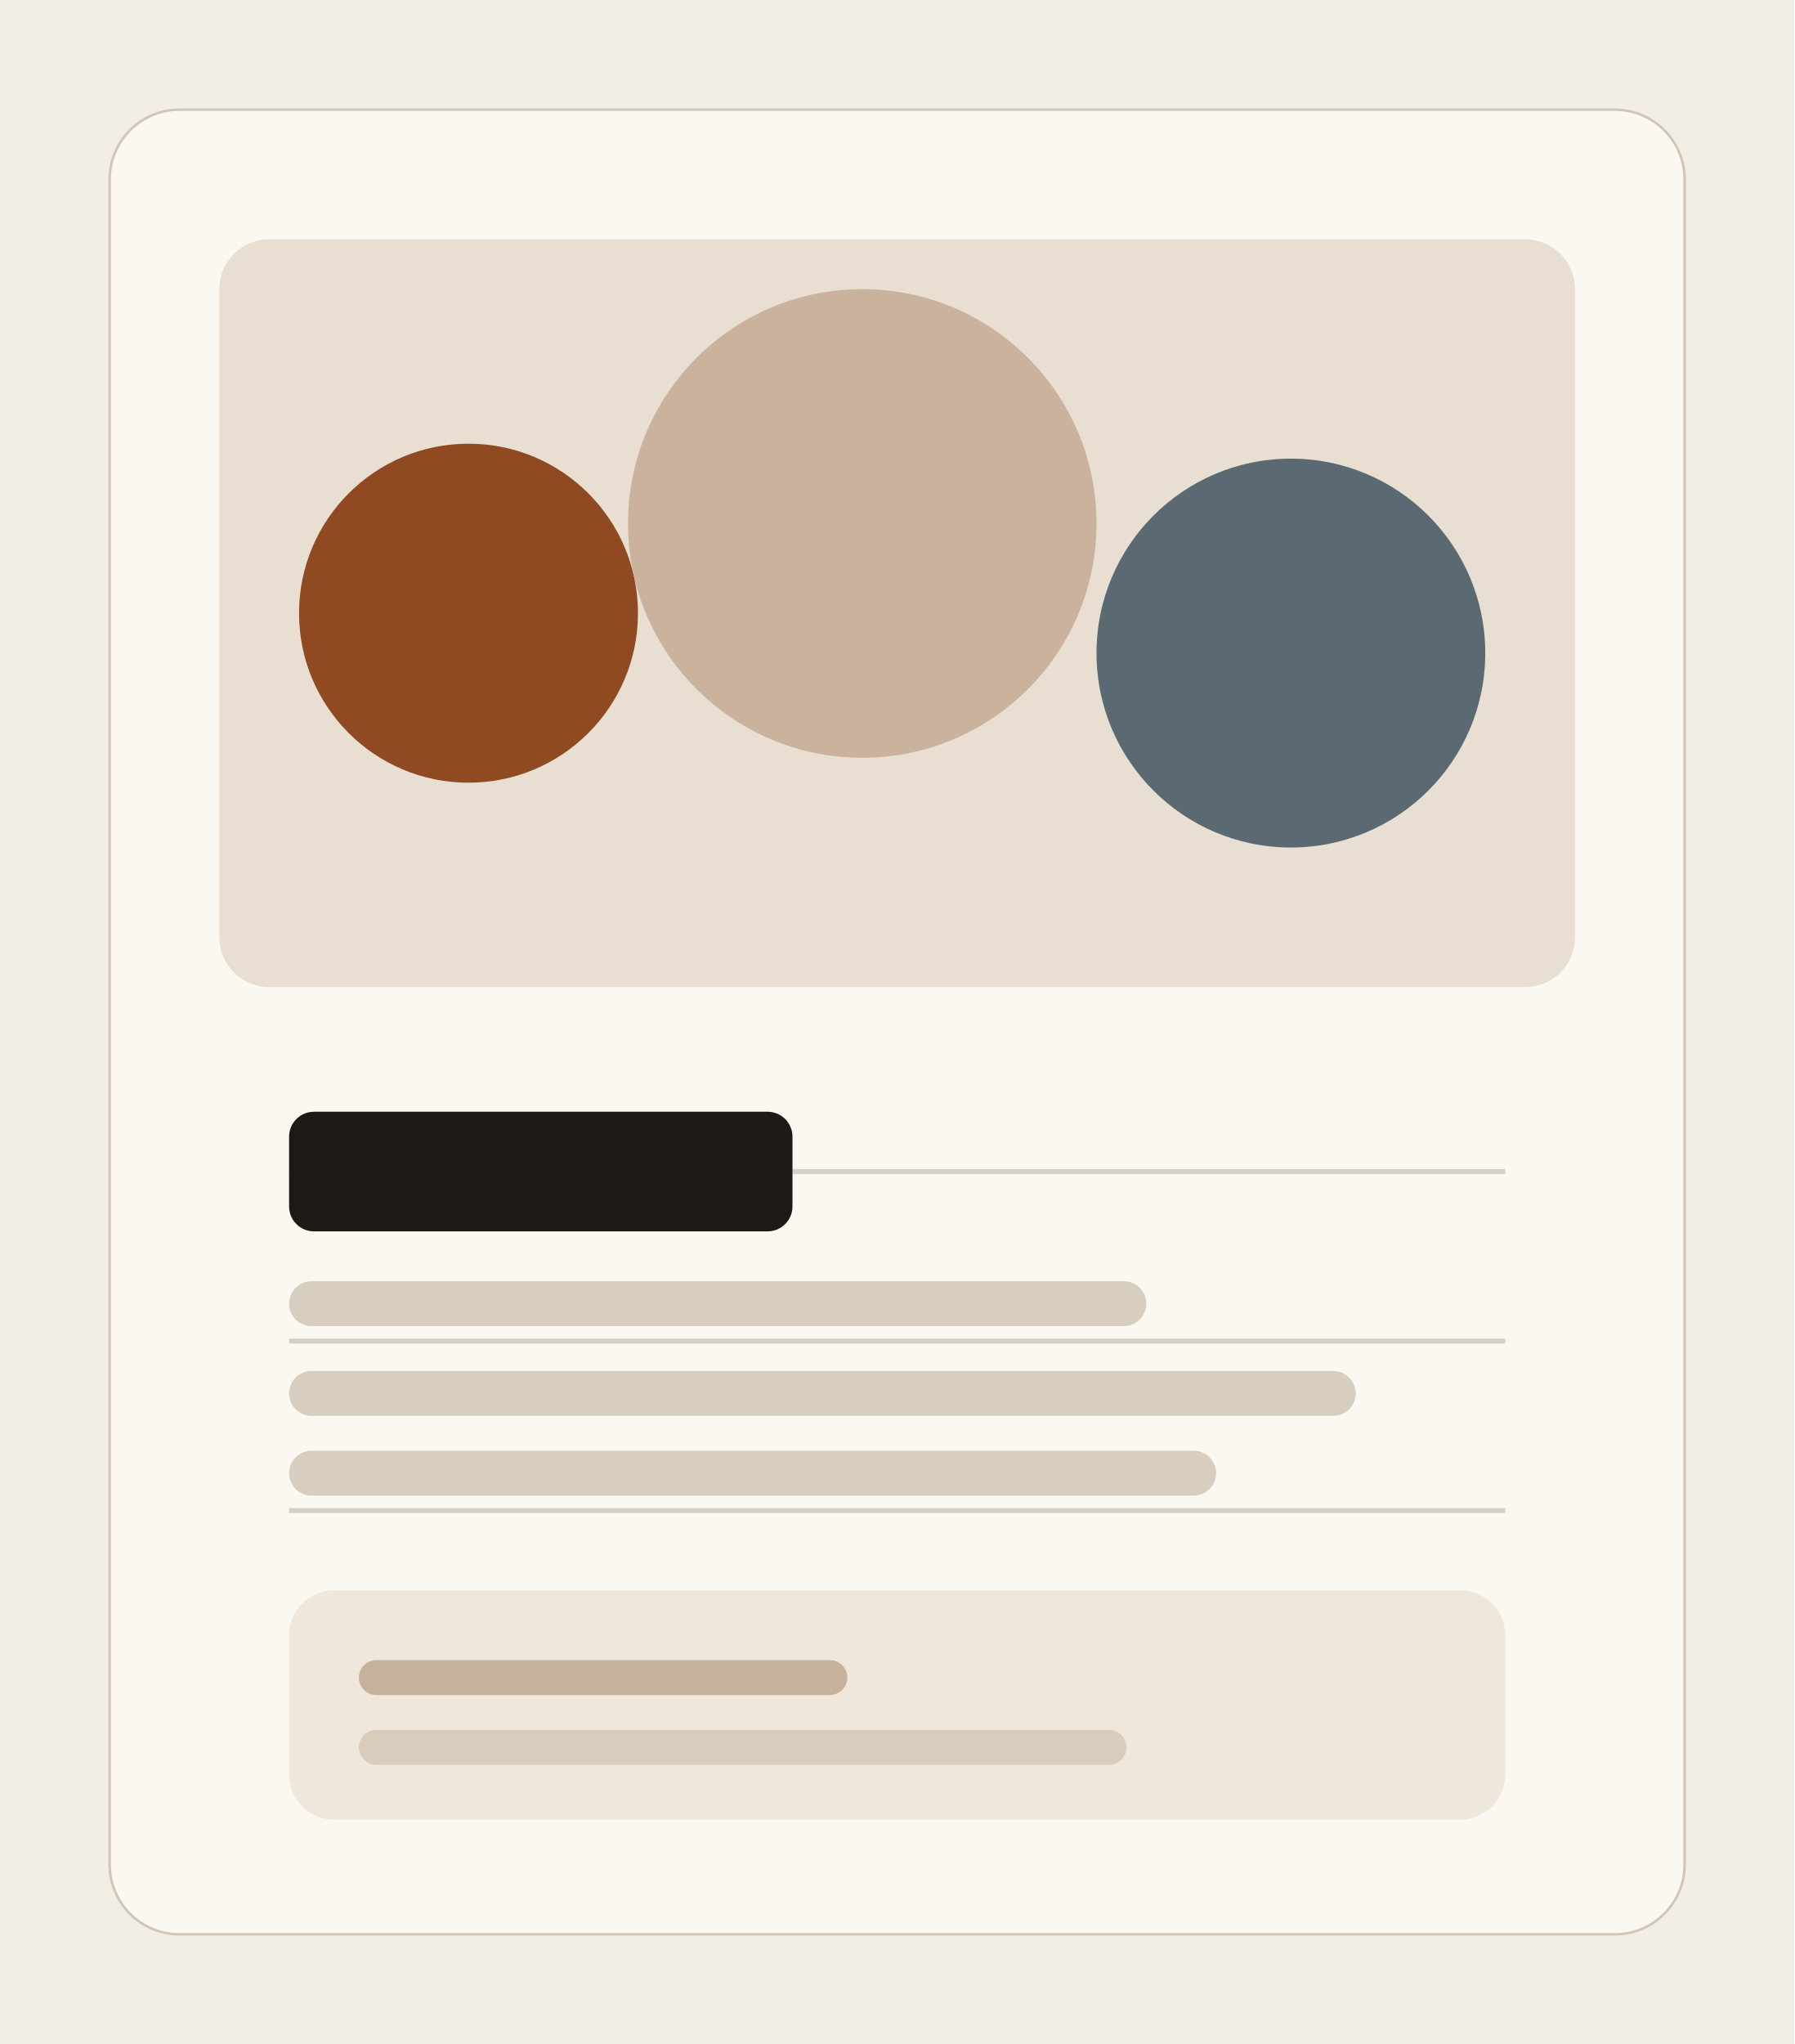
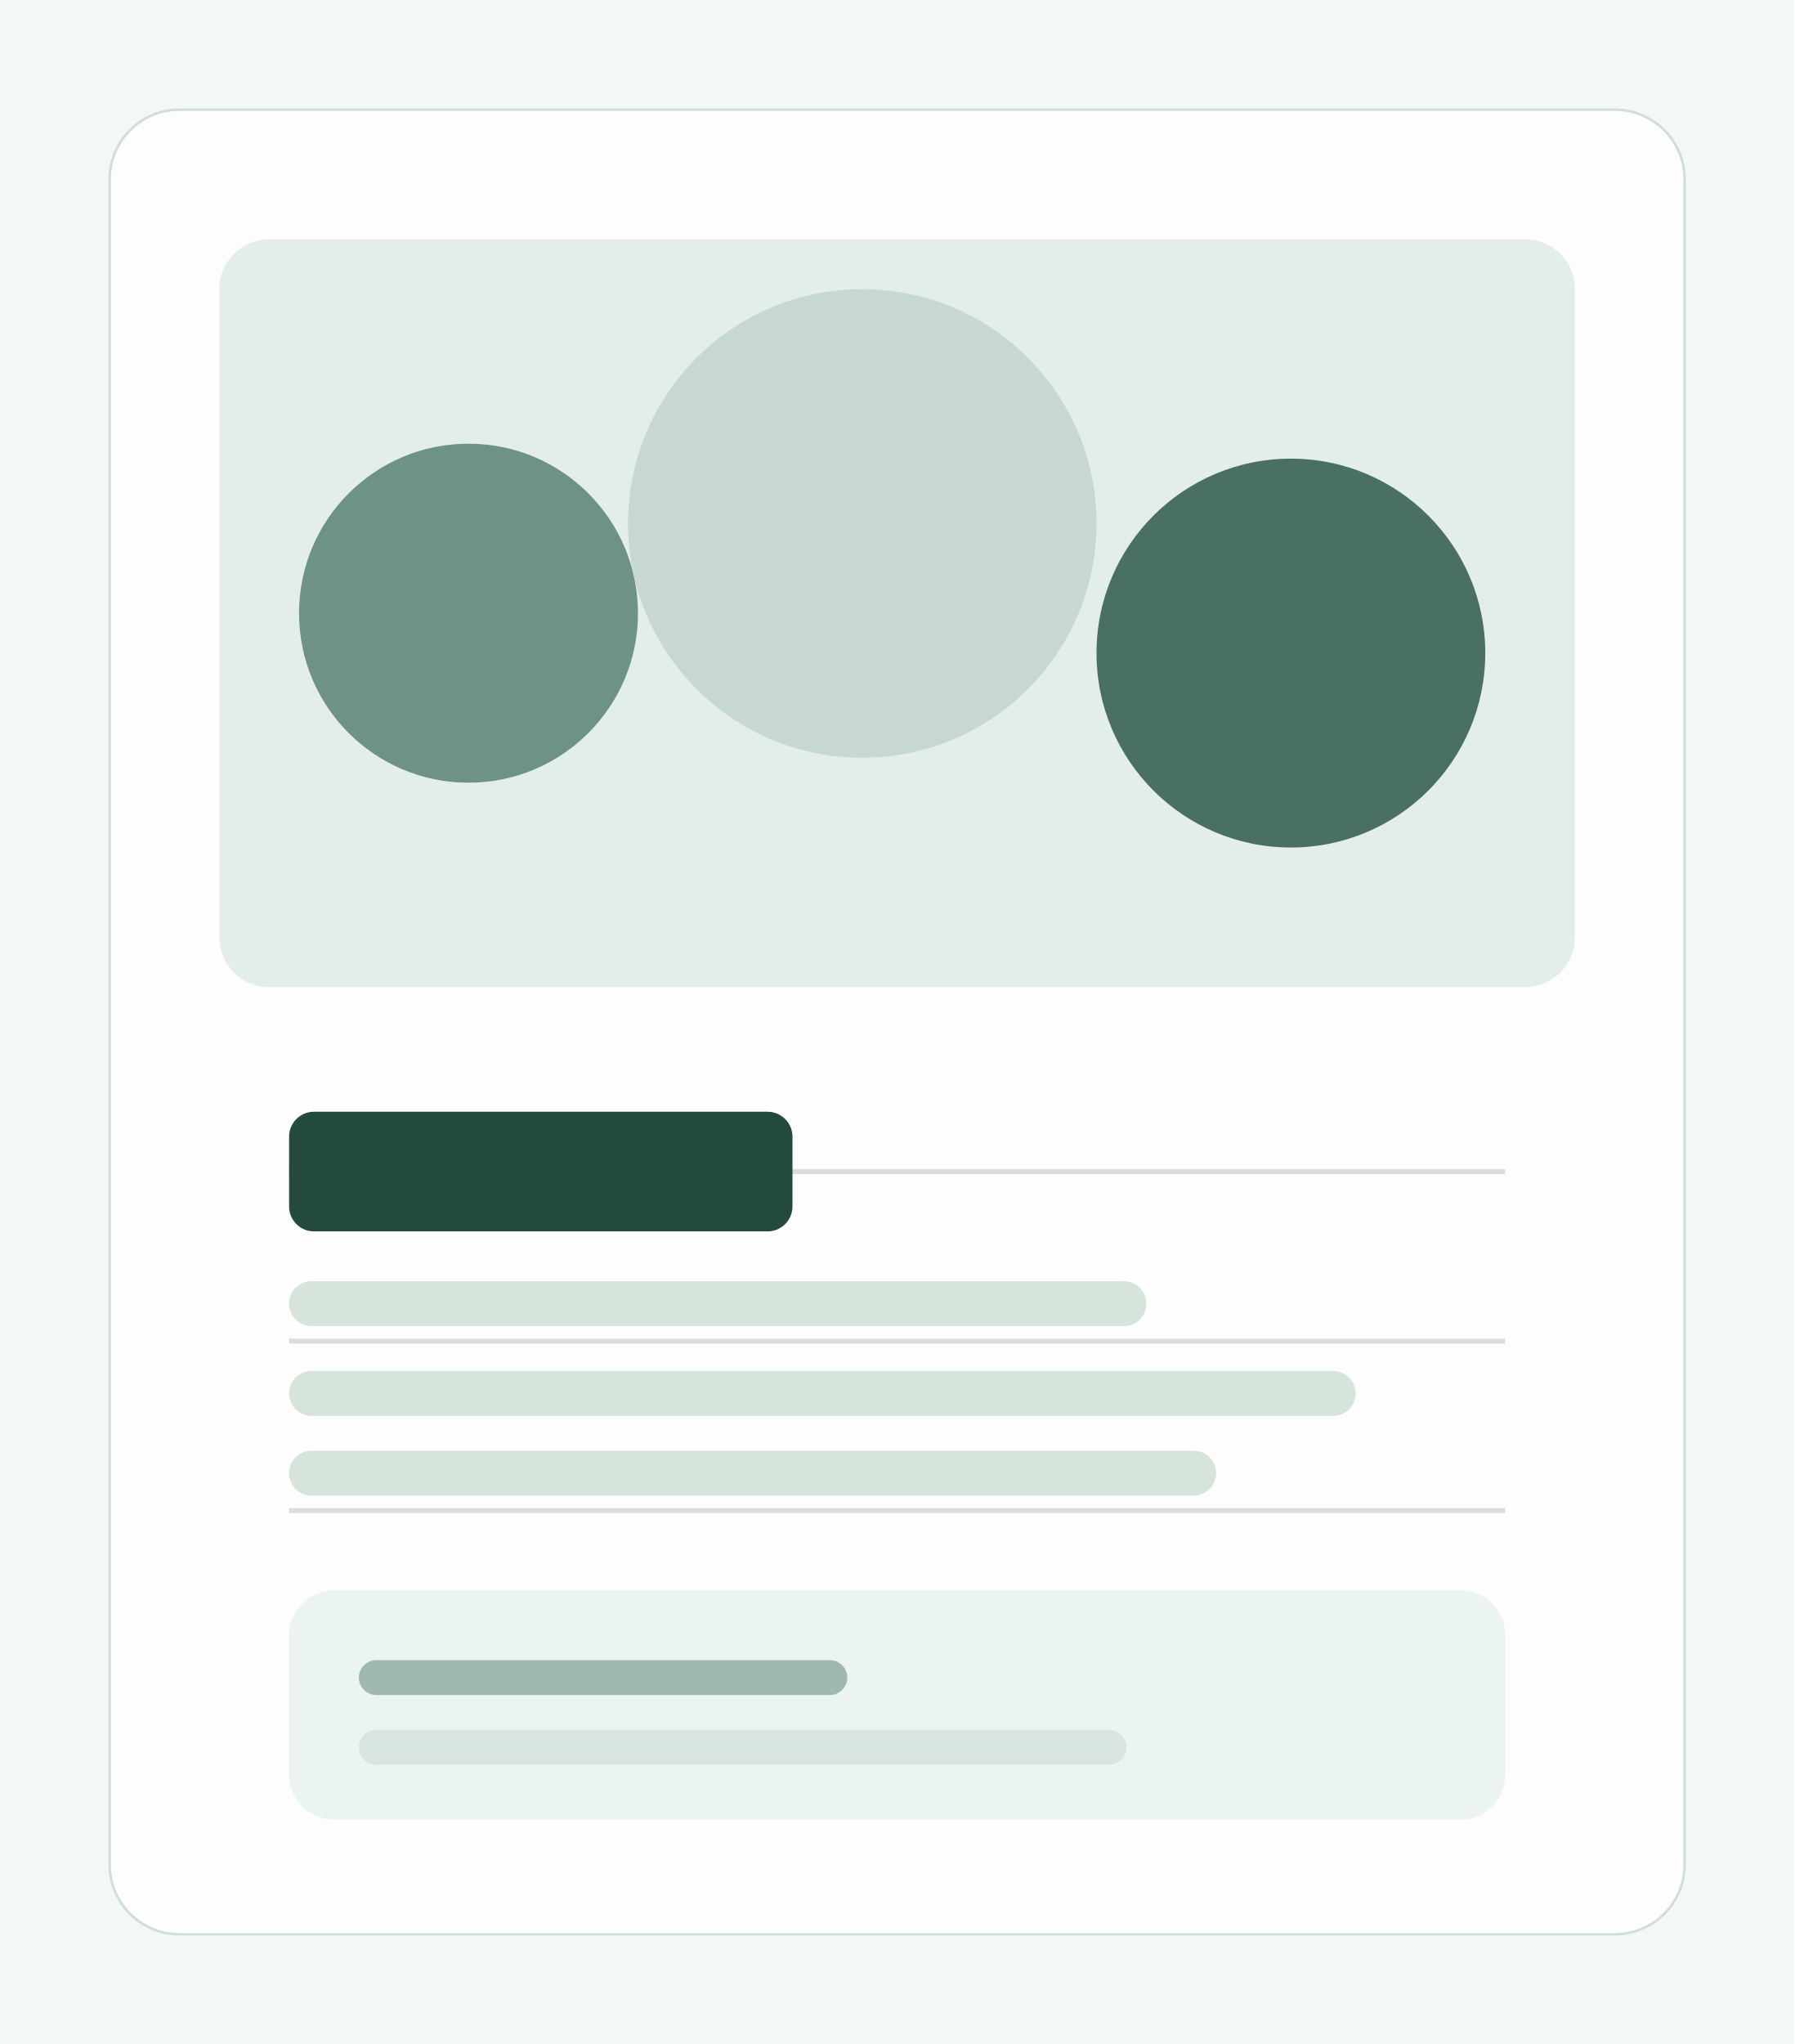
<svg xmlns="http://www.w3.org/2000/svg" width="720" height="820" viewBox="0 0 720 820" fill="none">
-   <rect width="720" height="820" fill="#F3EEE5" />
-   <rect x="44" y="44" width="632" height="732" rx="28" fill="#FBF8F2" stroke="#D3C5B3" />
-   <rect x="88" y="96" width="544" height="300" rx="20" fill="#E8DFD2" />
-   <circle cx="188" cy="246" r="68" fill="#8F4A22" />
-   <circle cx="346" cy="210" r="94" fill="#CBB29D" />
-   <circle cx="518" cy="262" r="78" fill="#5B6A72" />
-   <path d="M116 470H604" stroke="#1D1A16" stroke-opacity="0.18" stroke-width="2" />
-   <path d="M116 538H604" stroke="#1D1A16" stroke-opacity="0.18" stroke-width="2" />
-   <path d="M116 606H604" stroke="#1D1A16" stroke-opacity="0.18" stroke-width="2" />
-   <rect x="116" y="446" width="202" height="48" rx="10" fill="#1D1A16" />
-   <rect x="116" y="514" width="344" height="18" rx="9" fill="#D8CEC0" />
-   <rect x="116" y="550" width="428" height="18" rx="9" fill="#D8CEC0" />
-   <rect x="116" y="582" width="372" height="18" rx="9" fill="#D8CEC0" />
-   <rect x="116" y="638" width="488" height="92" rx="18" fill="#EFE7DB" />
-   <rect x="144" y="666" width="196" height="14" rx="7" fill="#C6B19A" />
-   <rect x="144" y="694" width="308" height="14" rx="7" fill="#D9CCBC" />
+   <rect width="720" height="820" fill="#F3F8F5" />
+   <rect x="44" y="44" width="632" height="732" rx="28" fill="#FCFDFC" stroke="#D0DED6" />
+   <rect x="88" y="96" width="544" height="300" rx="20" fill="#E4EEE8" />
+   <circle cx="188" cy="246" r="68" fill="#6E9284" />
+   <circle cx="346" cy="210" r="94" fill="#C7D8D0" />
+   <circle cx="518" cy="262" r="78" fill="#4A6F63" />
+   <path d="M116 470H604" stroke="#23352F" stroke-opacity="0.16" stroke-width="2" />
+   <path d="M116 538H604" stroke="#23352F" stroke-opacity="0.16" stroke-width="2" />
+   <path d="M116 606H604" stroke="#23352F" stroke-opacity="0.16" stroke-width="2" />
+   <rect x="116" y="446" width="202" height="48" rx="10" fill="#24493F" />
+   <rect x="116" y="514" width="344" height="18" rx="9" fill="#D6E4DC" />
+   <rect x="116" y="550" width="428" height="18" rx="9" fill="#D6E4DC" />
+   <rect x="116" y="582" width="372" height="18" rx="9" fill="#D6E4DC" />
+   <rect x="116" y="638" width="488" height="92" rx="18" fill="#ECF4F0" />
+   <rect x="144" y="666" width="196" height="14" rx="7" fill="#9FB9AE" />
+   <rect x="144" y="694" width="308" height="14" rx="7" fill="#D8E5DE" />
</svg>
